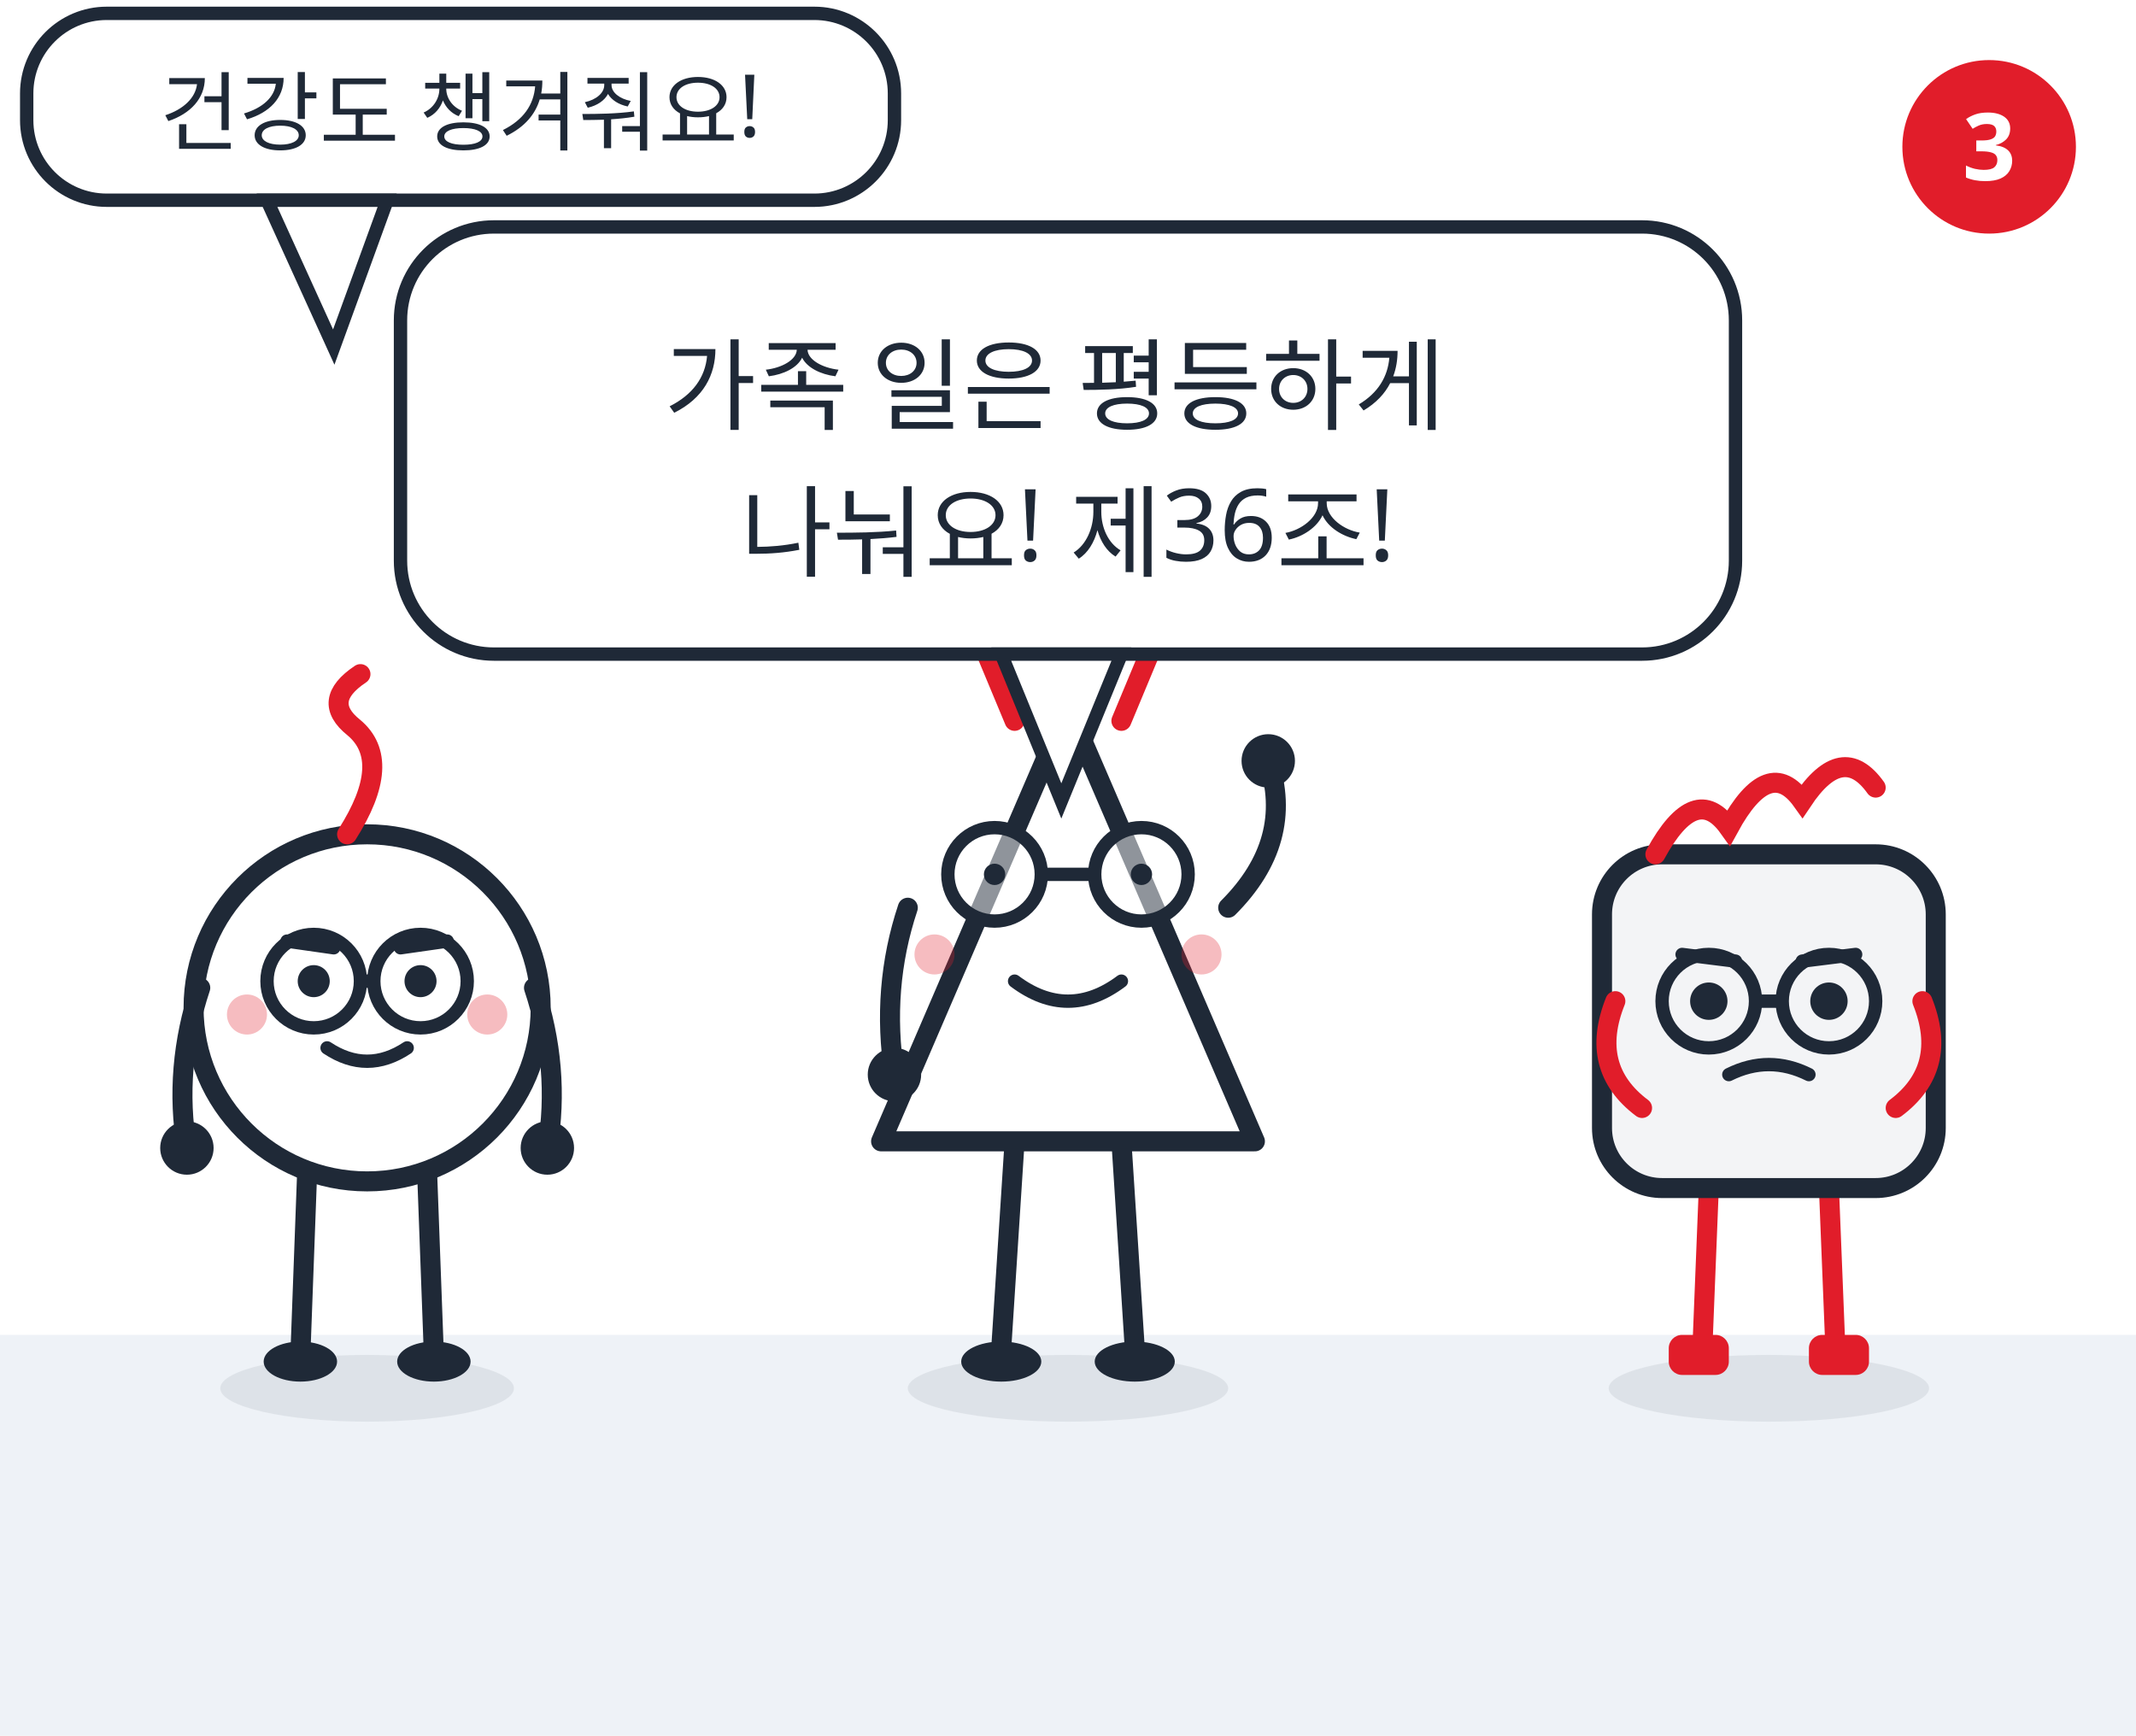
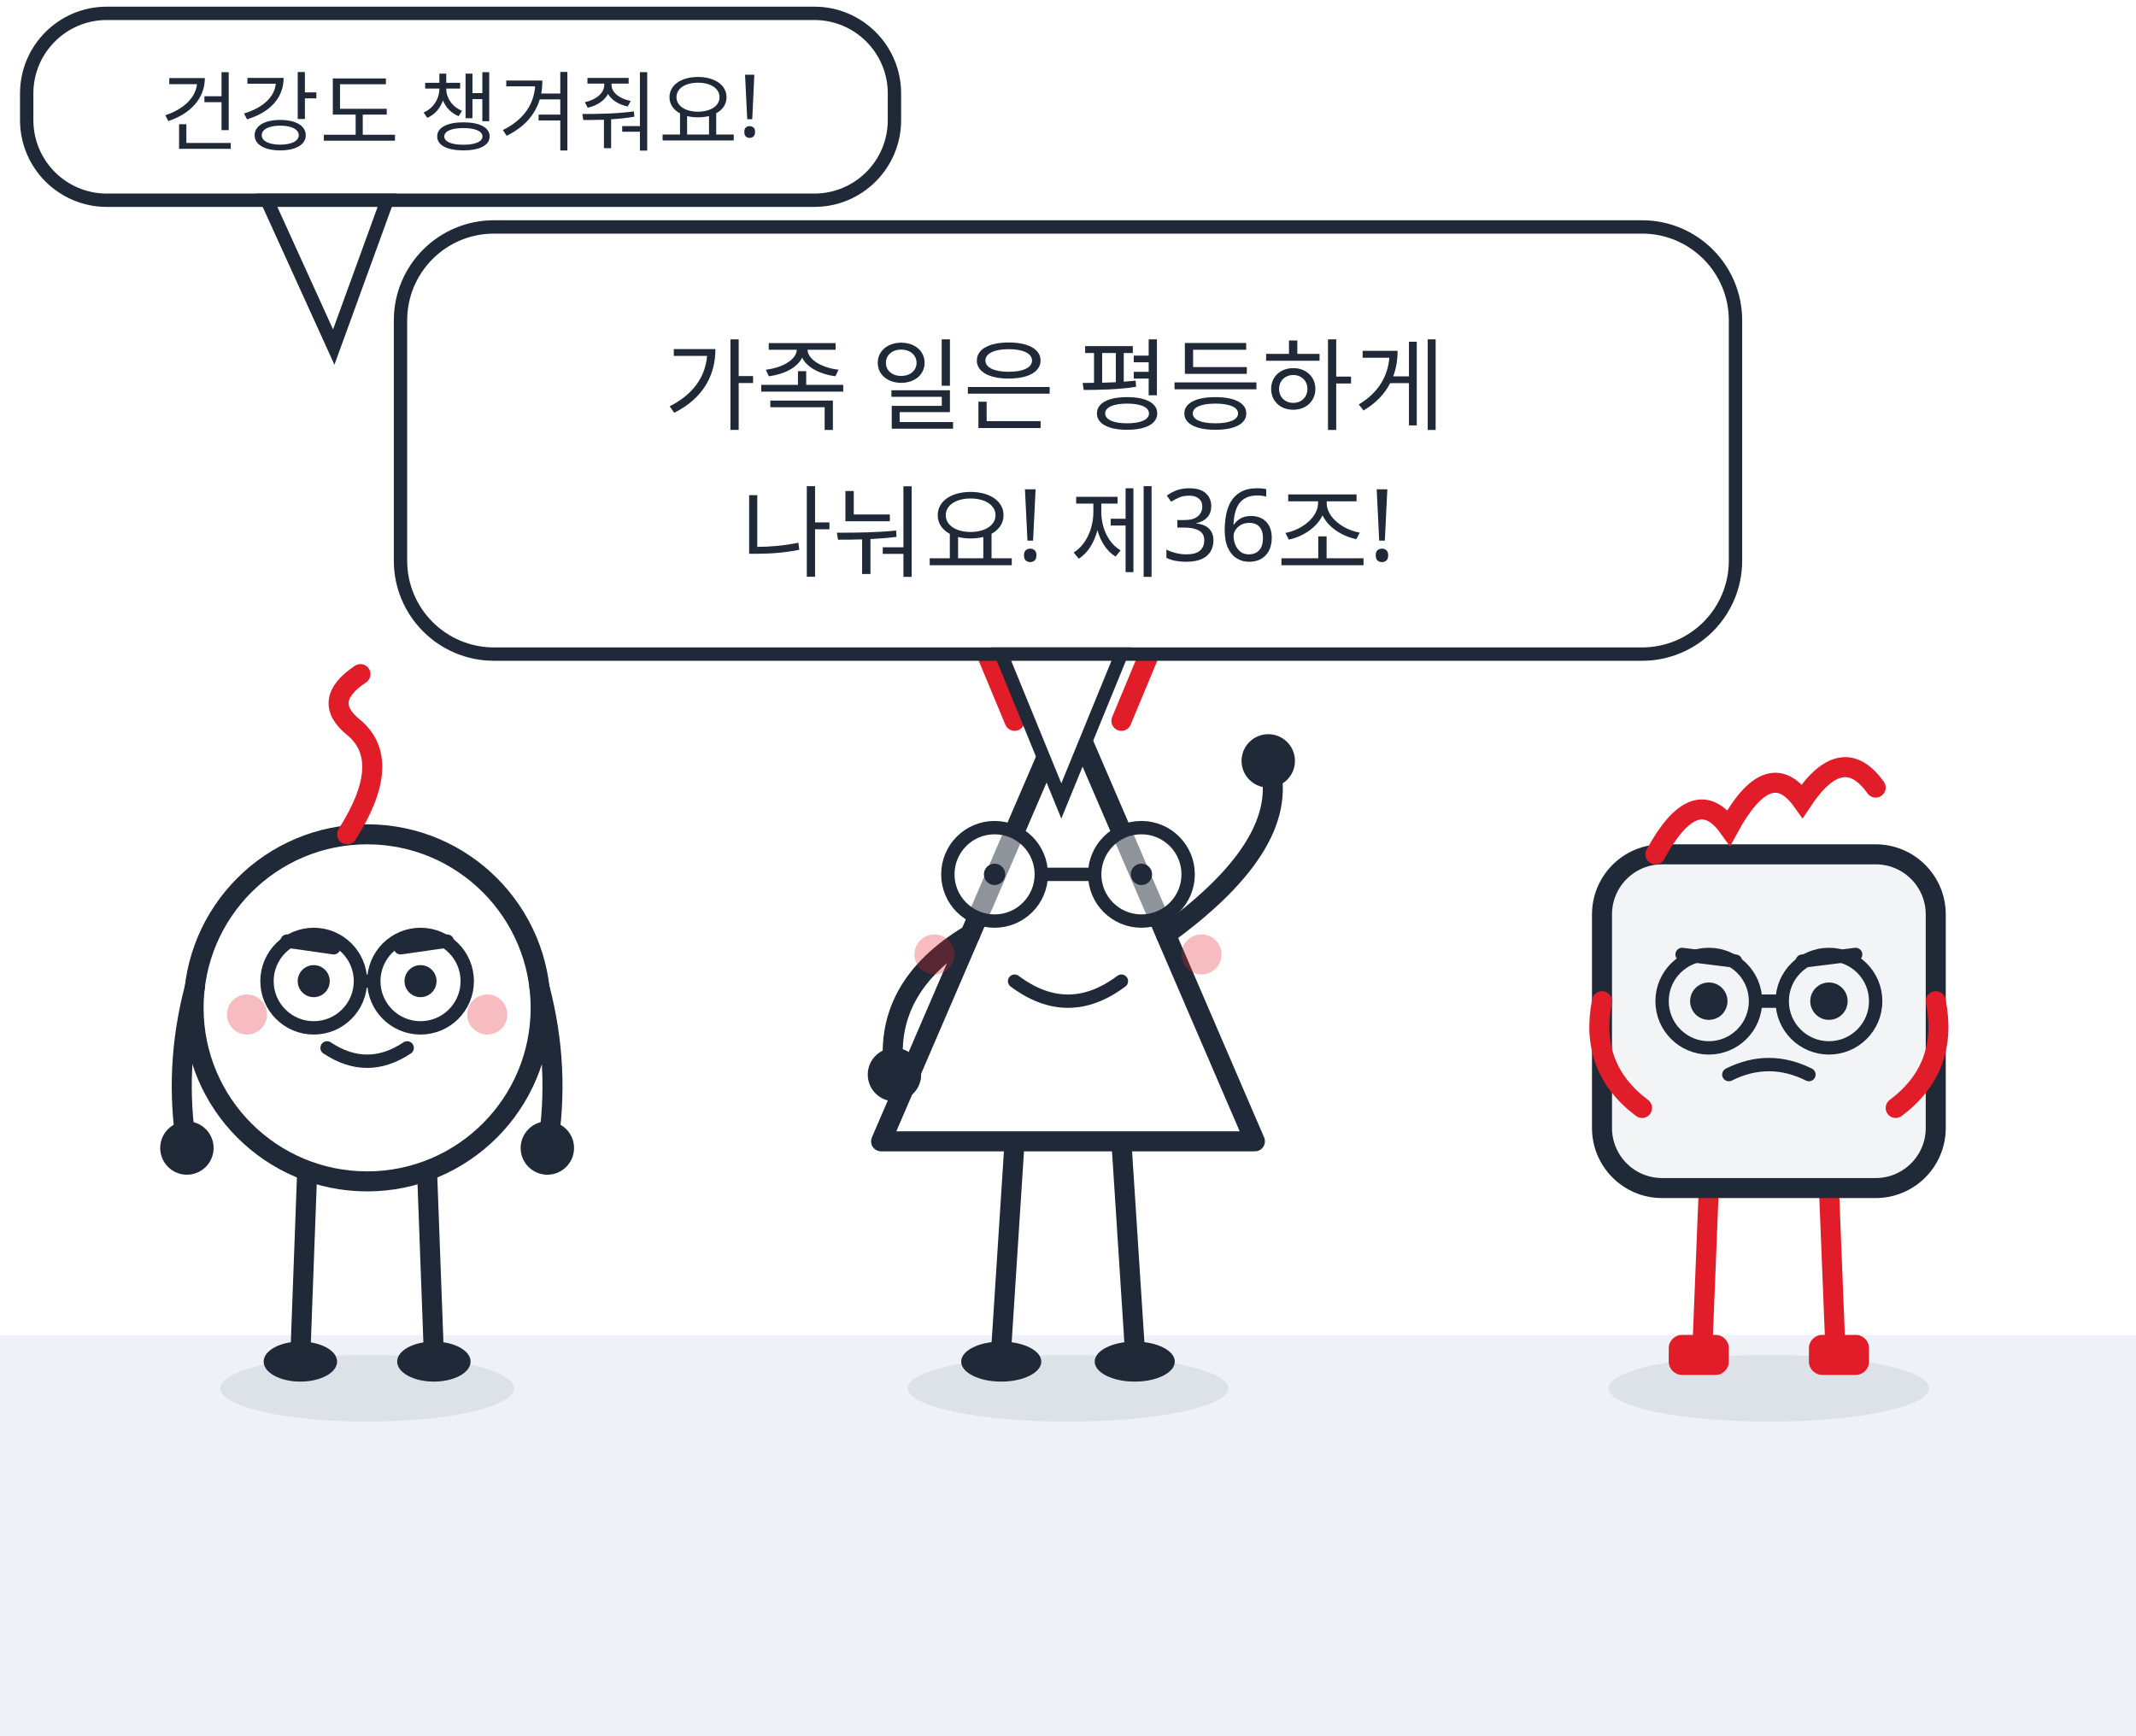
<svg xmlns="http://www.w3.org/2000/svg" viewBox="0 0 320 260" role="img" aria-label="세모가 가족 일은 평등하게 나눠야 한다며 헌법 제36조를 설명하는 장면">
  <rect width="320" height="260" fill="#ffffff" />
  <rect y="200" width="320" height="60" fill="#eef2f7" />
-   <circle cx="298" cy="22" r="13" fill="#e11d2a" />
-   <text x="298" y="27" text-anchor="middle" font-family="'Pretendard', sans-serif" font-size="14" font-weight="bold" fill="#ffffff">3</text>
  <g transform="translate(55,206)">
    <ellipse cx="0" cy="2" rx="22" ry="5" fill="#1f2937" opacity="0.08" />
    <line x1="-9" y1="-30" x2="-10" y2="-3" stroke="#1f2937" stroke-width="3" stroke-linecap="round" />
    <line x1="9" y1="-30" x2="10" y2="-3" stroke="#1f2937" stroke-width="3" stroke-linecap="round" />
    <ellipse cx="-10" cy="-2" rx="5.5" ry="3" fill="#1f2937" />
    <ellipse cx="10" cy="-2" rx="5.5" ry="3" fill="#1f2937" />
    <circle cx="0" cy="-55" r="26" fill="#ffffff" stroke="#1f2937" stroke-width="3" />
    <path d="M -3,-81 Q 4,-92 -2,-97 Q -7,-101 -1,-105" stroke="#e11d2a" stroke-width="3" stroke-linecap="round" fill="none" />
-     <path d="M -25,-58 Q -29,-46 -27,-34" stroke="#1f2937" stroke-width="3" stroke-linecap="round" fill="none" />
+     <path d="M -25.81,-58.1 Q -29,-46 -27,-34" stroke="#1f2937" stroke-width="3" stroke-linecap="round" fill="none" />
    <circle cx="-27" cy="-34" r="4" fill="#1f2937" />
-     <path d="M 25,-58 Q 29,-46 27,-34" stroke="#1f2937" stroke-width="3" stroke-linecap="round" fill="none" />
+     <path d="M 25.81,-58.1 Q 29,-46 27,-34" stroke="#1f2937" stroke-width="3" stroke-linecap="round" fill="none" />
    <circle cx="27" cy="-34" r="4" fill="#1f2937" />
    <circle cx="-18" cy="-54" r="3" fill="#e11d2a" opacity="0.3" />
    <circle cx="18" cy="-54" r="3" fill="#e11d2a" opacity="0.3" />
    <g fill="none" stroke="#1f2937" stroke-width="2">
      <circle cx="-8" cy="-59" r="7" />
      <circle cx="8" cy="-59" r="7" />
      <path d="M -1,-59 h2" />
    </g>
    <circle cx="-8" cy="-59" r="2.4" fill="#1f2937" />
    <circle cx="8" cy="-59" r="2.4" fill="#1f2937" />
    <line x1="-12" y1="-65" x2="-5" y2="-64" stroke="#1f2937" stroke-width="2" stroke-linecap="round" />
    <line x1="5" y1="-64" x2="12" y2="-65" stroke="#1f2937" stroke-width="2" stroke-linecap="round" />
    <path d="M -6,-49 Q 0,-45 6,-49" stroke="#1f2937" stroke-width="2" stroke-linecap="round" fill="none" />
  </g>
  <g transform="translate(160,206)">
    <ellipse cx="0" cy="2" rx="24" ry="5" fill="#1f2937" opacity="0.08" />
    <line x1="-8" y1="-35" x2="-10" y2="-4" stroke="#1f2937" stroke-width="3" stroke-linecap="round" />
    <line x1="8" y1="-35" x2="10" y2="-4" stroke="#1f2937" stroke-width="3" stroke-linecap="round" />
    <ellipse cx="-10" cy="-2" rx="6" ry="3" fill="#1f2937" />
    <ellipse cx="10" cy="-2" rx="6" ry="3" fill="#1f2937" />
    <polygon points="0,-100 -28,-35 28,-35" fill="#ffffff" stroke="#1f2937" stroke-width="3" stroke-linejoin="round" />
    <path d="M -8,-98 L -13,-110" stroke="#e11d2a" stroke-width="3" stroke-linecap="round" />
    <path d="M 0,-102 L 0,-115" stroke="#e11d2a" stroke-width="3" stroke-linecap="round" />
    <path d="M 8,-98 L 13,-110" stroke="#e11d2a" stroke-width="3" stroke-linecap="round" />
-     <path d="M -24,-70 Q -28,-58 -26,-45" stroke="#1f2937" stroke-width="3" stroke-linecap="round" fill="none" />
+     <path d="M -14.66,-65.98 Q -28,-58 -26,-45" stroke="#1f2937" stroke-width="3" stroke-linecap="round" fill="none" />
    <circle cx="-26" cy="-45" r="4" fill="#1f2937" />
-     <path d="M 24,-70 Q 34,-80 30,-92" stroke="#1f2937" stroke-width="3" stroke-linecap="round" fill="none" />
+     <path d="M 14.66,-65.98 Q 34,-80 30,-92" stroke="#1f2937" stroke-width="3" stroke-linecap="round" fill="none" />
    <circle cx="30" cy="-92" r="4" fill="#1f2937" />
    <circle cx="-11" cy="-75" r="7" fill="#ffffff" fill-opacity="0.5" stroke="#1f2937" stroke-width="2" />
    <circle cx="11" cy="-75" r="7" fill="#ffffff" fill-opacity="0.5" stroke="#1f2937" stroke-width="2" />
    <line x1="-4" y1="-75" x2="4" y2="-75" stroke="#1f2937" stroke-width="2" />
    <circle cx="-11" cy="-75" r="1.6" fill="#1f2937" />
    <circle cx="11" cy="-75" r="1.6" fill="#1f2937" />
    <circle cx="-20" cy="-63" r="3" fill="#e11d2a" opacity="0.3" />
    <circle cx="20" cy="-63" r="3" fill="#e11d2a" opacity="0.3" />
    <path d="M -8,-59 Q 0,-53 8,-59" stroke="#1f2937" stroke-width="2" stroke-linecap="round" fill="none" />
  </g>
  <g transform="translate(265,206)">
    <ellipse cx="0" cy="2" rx="24" ry="5" fill="#1f2937" opacity="0.08" />
    <line x1="-9" y1="-28" x2="-10" y2="-3" stroke="#e11d2a" stroke-width="3" stroke-linecap="round" />
    <line x1="9" y1="-28" x2="10" y2="-3" stroke="#e11d2a" stroke-width="3" stroke-linecap="round" />
    <rect x="-15" y="-6" width="9" height="6" rx="2" fill="#e11d2a" />
    <rect x="6" y="-6" width="9" height="6" rx="2" fill="#e11d2a" />
    <rect x="-25" y="-78" width="50" height="50" rx="9" fill="#f3f4f6" stroke="#1f2937" stroke-width="3" />
    <path d="M -17,-78 q6,-11 11,-4 q6,-11 11,-4 q6,-9 11,-2" fill="none" stroke="#e11d2a" stroke-width="3" stroke-linecap="round" />
-     <path d="M -23,-56 Q -27,-46 -19,-40" stroke="#e11d2a" stroke-width="3" stroke-linecap="round" fill="none" />
-     <path d="M 23,-56 Q 27,-46 19,-40" stroke="#e11d2a" stroke-width="3" stroke-linecap="round" fill="none" />
+     <path d="M -25,-56 Q -27,-46 -19,-40" stroke="#e11d2a" stroke-width="3" stroke-linecap="round" fill="none" />
+     <path d="M 25,-56 Q 27,-46 19,-40" stroke="#e11d2a" stroke-width="3" stroke-linecap="round" fill="none" />
    <g fill="none" stroke="#1f2937" stroke-width="2">
      <circle cx="-9" cy="-56" r="7" />
      <circle cx="9" cy="-56" r="7" />
      <path d="M -2,-56 h4" />
    </g>
    <circle cx="-9" cy="-56" r="2.8" fill="#1f2937" />
    <circle cx="9" cy="-56" r="2.8" fill="#1f2937" />
    <line x1="-13" y1="-63" x2="-5" y2="-62" stroke="#1f2937" stroke-width="2" stroke-linecap="round" />
    <line x1="5" y1="-62" x2="13" y2="-63" stroke="#1f2937" stroke-width="2" stroke-linecap="round" />
    <path d="M -6,-45 Q 0,-48 6,-45" stroke="#1f2937" stroke-width="2" stroke-linecap="round" fill="none" />
  </g>
  <rect x="4" y="2" width="130" height="28" rx="12" fill="#ffffff" stroke="#1f2937" stroke-width="2" />
  <polygon points="40,30 58,30 50,52" fill="#ffffff" stroke="#1f2937" stroke-width="2" />
  <text x="69" y="17" text-anchor="middle" dominant-baseline="middle" font-family="'Pretendard', sans-serif" font-size="13" fill="#1f2937">건강도 챙겨줘요!</text>
  <rect x="60" y="34" width="200" height="64" rx="14" fill="#ffffff" stroke="#1f2937" stroke-width="2" />
  <polygon points="150,98 168,98 159,120" fill="#ffffff" stroke="#1f2937" stroke-width="2" />
  <text x="160" y="58" text-anchor="middle" dominant-baseline="middle" font-family="'Pretendard', sans-serif" font-size="15" fill="#1f2937">
    <tspan x="160" dy="0">가족 일은 평등하게</tspan>
    <tspan x="160" dy="22">나눠요! 제36조!</tspan>
  </text>
</svg>
